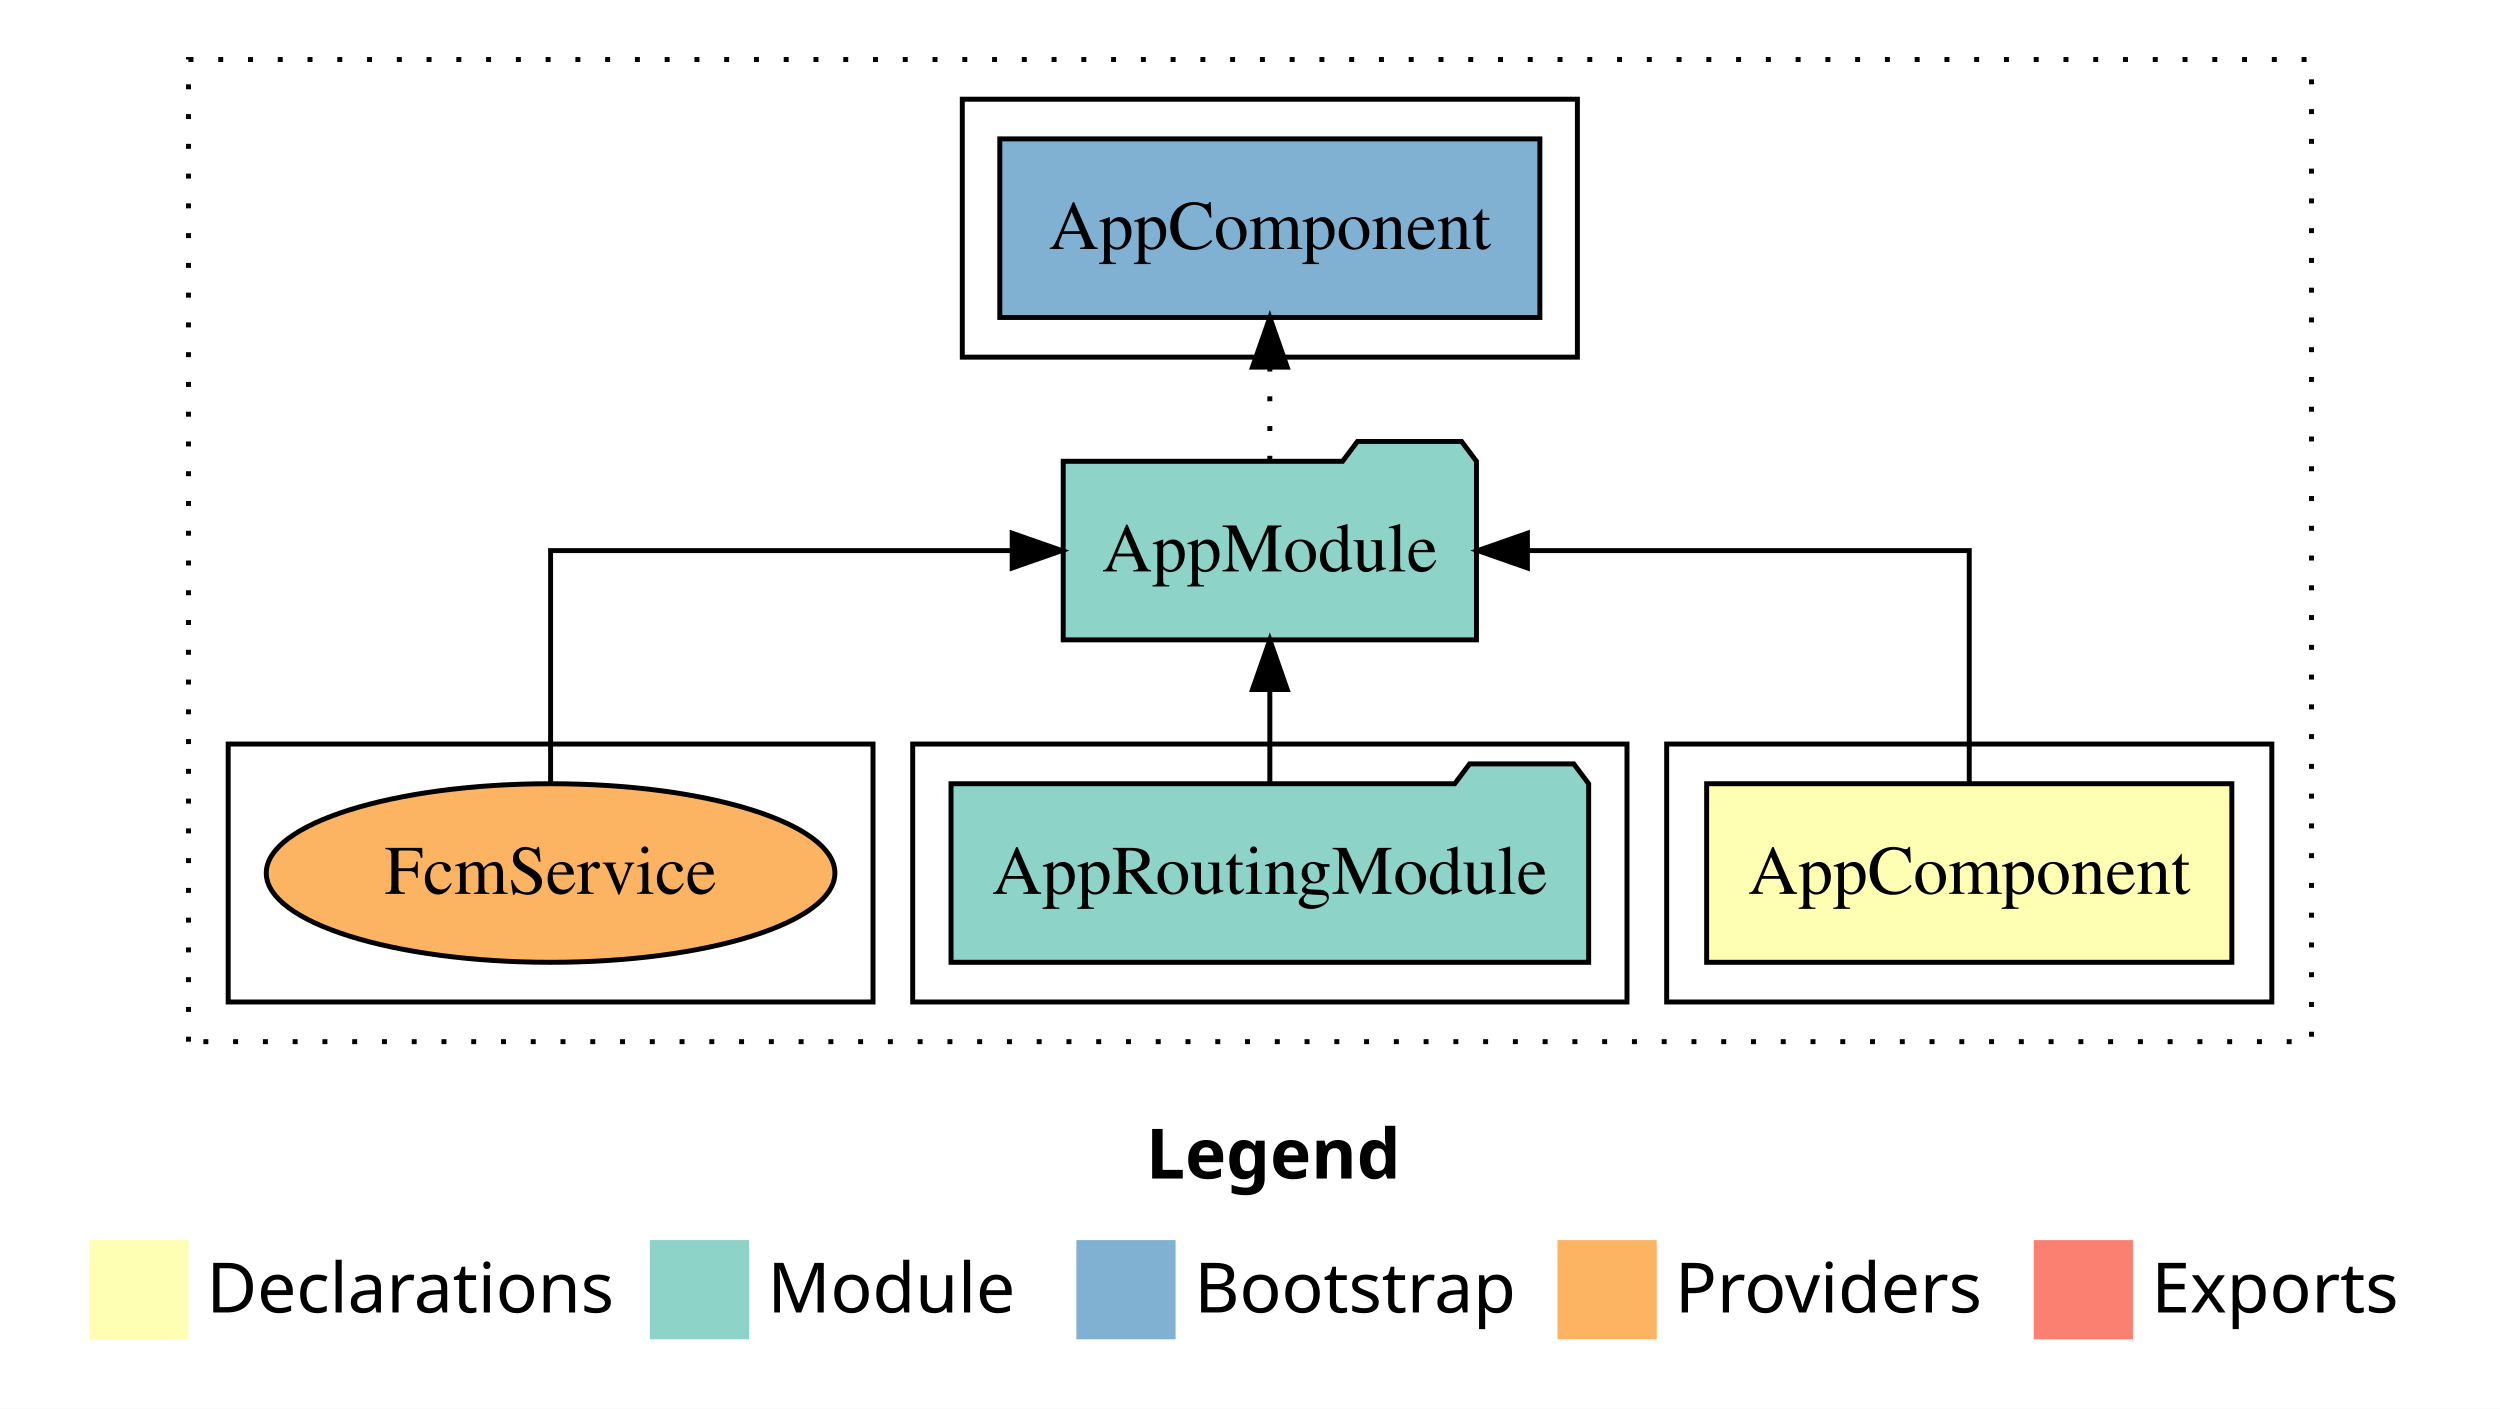
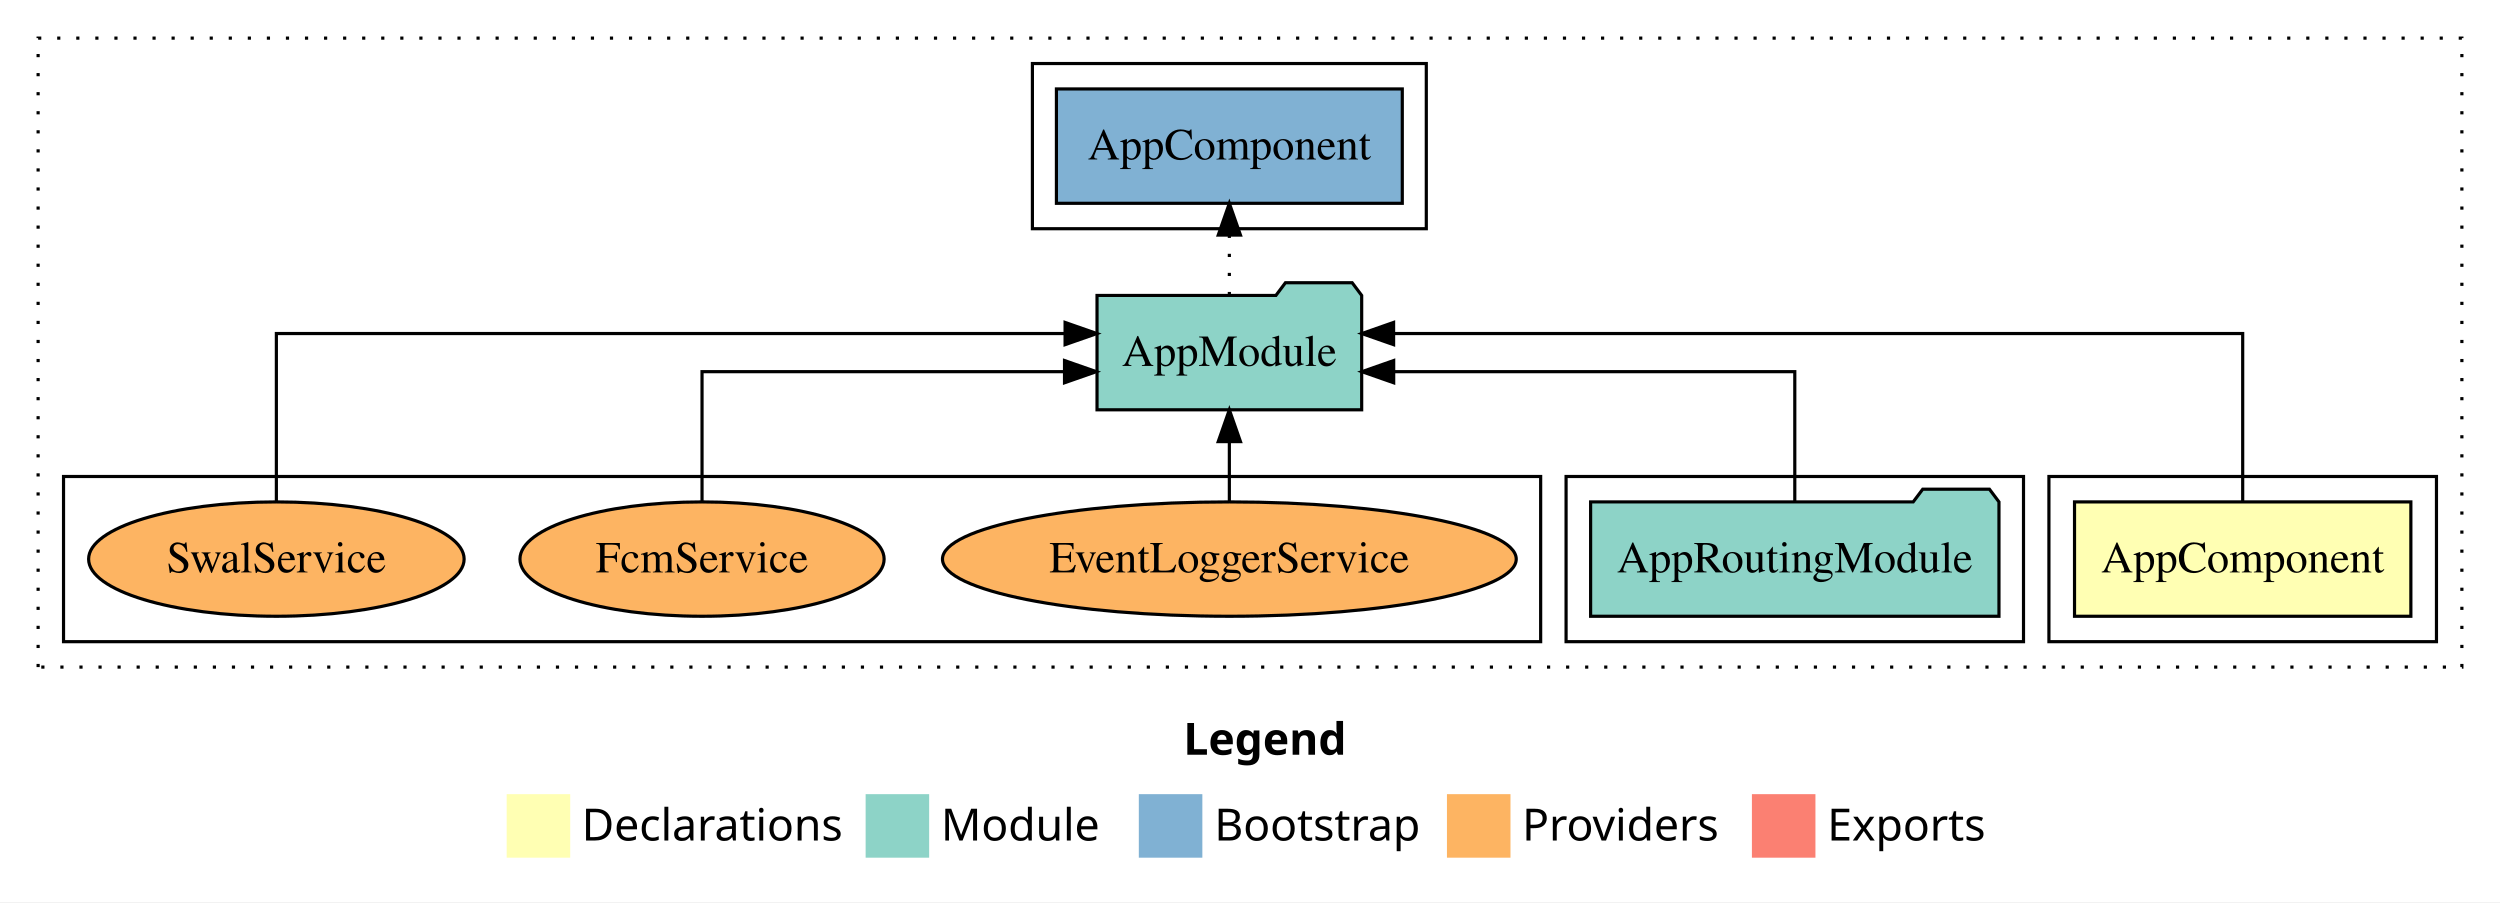
- <svg xmlns="http://www.w3.org/2000/svg" width="504pt" height="284pt" viewBox="0.00 0.00 504.00 284.00">
+ <svg xmlns="http://www.w3.org/2000/svg" width="787pt" height="284pt" viewBox="0.00 0.00 787.00 284.00">
  <g id="graph0" class="graph" transform="scale(1 1) rotate(0) translate(4 280)">
-     <polygon fill="#ffffff" stroke="transparent" points="-4,4 -4,-280 500,-280 500,4 -4,4" />
-     <text text-anchor="start" x="227.009" y="-42.4" font-family="sans-serif" font-weight="bold" font-size="14.00" fill="#000000">Legend</text>
-     <polygon fill="#ffffb3" stroke="transparent" points="14,-10 14,-30 34,-30 34,-10 14,-10" />
-     <text text-anchor="start" x="37.629" y="-15.4" font-family="sans-serif" font-size="14.00" fill="#000000">  Declarations</text>
-     <polygon fill="#8dd3c7" stroke="transparent" points="127,-10 127,-30 147,-30 147,-10 127,-10" />
-     <text text-anchor="start" x="150.725" y="-15.4" font-family="sans-serif" font-size="14.00" fill="#000000">  Module</text>
-     <polygon fill="#80b1d3" stroke="transparent" points="213,-10 213,-30 233,-30 233,-10 213,-10" />
-     <text text-anchor="start" x="236.781" y="-15.4" font-family="sans-serif" font-size="14.00" fill="#000000">  Bootstrap</text>
-     <polygon fill="#fdb462" stroke="transparent" points="310,-10 310,-30 330,-30 330,-10 310,-10" />
-     <text text-anchor="start" x="333.673" y="-15.4" font-family="sans-serif" font-size="14.00" fill="#000000">  Providers</text>
-     <polygon fill="#fb8072" stroke="transparent" points="406,-10 406,-30 426,-30 426,-10 406,-10" />
-     <text text-anchor="start" x="429.726" y="-15.4" font-family="sans-serif" font-size="14.00" fill="#000000">  Exports</text>
+     <polygon fill="#ffffff" stroke="transparent" points="-4,4 -4,-280 783,-280 783,4 -4,4" />
+     <text text-anchor="start" x="368.509" y="-42.4" font-family="sans-serif" font-weight="bold" font-size="14.00" fill="#000000">Legend</text>
+     <polygon fill="#ffffb3" stroke="transparent" points="155.5,-10 155.5,-30 175.5,-30 175.5,-10 155.5,-10" />
+     <text text-anchor="start" x="179.129" y="-15.4" font-family="sans-serif" font-size="14.00" fill="#000000">  Declarations</text>
+     <polygon fill="#8dd3c7" stroke="transparent" points="268.5,-10 268.5,-30 288.5,-30 288.5,-10 268.5,-10" />
+     <text text-anchor="start" x="292.225" y="-15.4" font-family="sans-serif" font-size="14.00" fill="#000000">  Module</text>
+     <polygon fill="#80b1d3" stroke="transparent" points="354.5,-10 354.5,-30 374.5,-30 374.5,-10 354.5,-10" />
+     <text text-anchor="start" x="378.281" y="-15.4" font-family="sans-serif" font-size="14.00" fill="#000000">  Bootstrap</text>
+     <polygon fill="#fdb462" stroke="transparent" points="451.5,-10 451.5,-30 471.5,-30 471.5,-10 451.5,-10" />
+     <text text-anchor="start" x="475.173" y="-15.4" font-family="sans-serif" font-size="14.00" fill="#000000">  Providers</text>
+     <polygon fill="#fb8072" stroke="transparent" points="547.5,-10 547.5,-30 567.5,-30 567.5,-10 547.5,-10" />
+     <text text-anchor="start" x="571.226" y="-15.4" font-family="sans-serif" font-size="14.00" fill="#000000">  Exports</text>
    <g id="clust1" class="cluster">
-       <polygon fill="none" stroke="#000000" stroke-dasharray="1,5" points="34,-70 34,-268 462,-268 462,-70 34,-70" />
+       <polygon fill="none" stroke="#000000" stroke-dasharray="1,5" points="8,-70 8,-268 771,-268 771,-70 8,-70" />
    </g>
    <g id="clust2" class="cluster">
-       <polygon fill="none" stroke="#000000" points="332,-78 332,-130 454,-130 454,-78 332,-78" />
+       <polygon fill="none" stroke="#000000" points="641,-78 641,-130 763,-130 763,-78 641,-78" />
    </g>
    <g id="clust4" class="cluster">
-       <polygon fill="none" stroke="#000000" points="180,-78 180,-130 324,-130 324,-78 180,-78" />
+       <polygon fill="none" stroke="#000000" points="489,-78 489,-130 633,-130 633,-78 489,-78" />
    </g>
    <g id="clust6" class="cluster">
-       <polygon fill="none" stroke="#000000" points="190,-208 190,-260 314,-260 314,-208 190,-208" />
+       <polygon fill="none" stroke="#000000" points="321,-208 321,-260 445,-260 445,-208 321,-208" />
    </g>
    <g id="clust7" class="cluster">
-       <polygon fill="none" stroke="#000000" points="42,-78 42,-130 172,-130 172,-78 42,-78" />
+       <polygon fill="none" stroke="#000000" points="16,-78 16,-130 481,-130 481,-78 16,-78" />
    </g>
    <g id="node1" class="node">
-       <polygon fill="#ffffb3" stroke="#000000" points="445.94,-122 340.06,-122 340.06,-86 445.94,-86 445.94,-122" />
-       <text text-anchor="middle" x="393" y="-99.8" font-family="Times,serif" font-size="14.00" fill="#000000">AppComponent</text>
+       <polygon fill="#ffffb3" stroke="#000000" points="754.94,-122 649.06,-122 649.06,-86 754.94,-86 754.94,-122" />
+       <text text-anchor="middle" x="702" y="-99.8" font-family="Times,serif" font-size="14.00" fill="#000000">AppComponent</text>
    </g>
    <g id="node2" class="node">
-       <polygon fill="#8dd3c7" stroke="#000000" points="293.657,-187 290.657,-191 269.657,-191 266.657,-187 210.343,-187 210.343,-151 293.657,-151 293.657,-187" />
-       <text text-anchor="middle" x="252" y="-164.8" font-family="Times,serif" font-size="14.00" fill="#000000">AppModule</text>
+       <polygon fill="#8dd3c7" stroke="#000000" points="424.657,-187 421.657,-191 400.657,-191 397.657,-187 341.343,-187 341.343,-151 424.657,-151 424.657,-187" />
+       <text text-anchor="middle" x="383" y="-164.8" font-family="Times,serif" font-size="14.00" fill="#000000">AppModule</text>
    </g>
    <g id="edge1" class="edge">
-       <path fill="none" stroke="#000000" d="M393,-122.106C393,-141.339 393,-169 393,-169 393,-169 303.923,-169 303.923,-169" />
-       <polygon fill="#000000" stroke="#000000" points="303.923,-165.5 293.923,-169 303.923,-172.5 303.923,-165.5" />
+       <path fill="none" stroke="#000000" d="M702,-122.284C702,-143.321 702,-175 702,-175 702,-175 434.704,-175 434.704,-175" />
+       <polygon fill="#000000" stroke="#000000" points="434.704,-171.5 424.704,-175 434.704,-178.5 434.704,-171.5" />
    </g>
    <g id="node4" class="node">
-       <polygon fill="#80b1d3" stroke="#000000" points="306.439,-252 197.561,-252 197.561,-216 306.439,-216 306.439,-252" />
-       <text text-anchor="middle" x="252" y="-229.8" font-family="Times,serif" font-size="14.00" fill="#000000">AppComponent </text>
+       <polygon fill="#80b1d3" stroke="#000000" points="437.439,-252 328.561,-252 328.561,-216 437.439,-216 437.439,-252" />
+       <text text-anchor="middle" x="383" y="-229.8" font-family="Times,serif" font-size="14.00" fill="#000000">AppComponent </text>
    </g>
    <g id="edge3" class="edge">
-       <path fill="none" stroke="#000000" stroke-dasharray="1,5" d="M252,-187.106C252,-187.106 252,-205.991 252,-205.991" />
-       <polygon fill="#000000" stroke="#000000" points="248.5,-205.991 252,-215.991 255.5,-205.991 248.5,-205.991" />
+       <path fill="none" stroke="#000000" stroke-dasharray="1,5" d="M383,-187.106C383,-187.106 383,-205.991 383,-205.991" />
+       <polygon fill="#000000" stroke="#000000" points="379.5,-205.991 383,-215.991 386.5,-205.991 379.5,-205.991" />
    </g>
    <g id="node3" class="node">
-       <polygon fill="#8dd3c7" stroke="#000000" points="316.274,-122 313.274,-126 292.274,-126 289.274,-122 187.726,-122 187.726,-86 316.274,-86 316.274,-122" />
-       <text text-anchor="middle" x="252" y="-99.8" font-family="Times,serif" font-size="14.00" fill="#000000">AppRoutingModule</text>
+       <polygon fill="#8dd3c7" stroke="#000000" points="625.274,-122 622.274,-126 601.274,-126 598.274,-122 496.726,-122 496.726,-86 625.274,-86 625.274,-122" />
+       <text text-anchor="middle" x="561" y="-99.8" font-family="Times,serif" font-size="14.00" fill="#000000">AppRoutingModule</text>
    </g>
    <g id="edge2" class="edge">
-       <path fill="none" stroke="#000000" d="M252,-122.106C252,-122.106 252,-140.991 252,-140.991" />
-       <polygon fill="#000000" stroke="#000000" points="248.5,-140.991 252,-150.991 255.5,-140.991 248.5,-140.991" />
+       <path fill="none" stroke="#000000" d="M561,-122.022C561,-139.373 561,-163 561,-163 561,-163 434.733,-163 434.733,-163" />
+       <polygon fill="#000000" stroke="#000000" points="434.733,-159.5 424.733,-163 434.733,-166.5 434.733,-159.5" />
    </g>
    <g id="node5" class="node">
-       <ellipse fill="#fdb462" stroke="#000000" cx="107" cy="-104" rx="57.319" ry="18" />
-       <text text-anchor="middle" x="107" y="-99.8" font-family="Times,serif" font-size="14.00" fill="#000000">FcmService</text>
+       <ellipse fill="#fdb462" stroke="#000000" cx="383" cy="-104" rx="90.31" ry="18" />
+       <text text-anchor="middle" x="383" y="-99.8" font-family="Times,serif" font-size="14.00" fill="#000000">EventLoggerService</text>
    </g>
    <g id="edge4" class="edge">
-       <path fill="none" stroke="#000000" d="M107,-122.106C107,-141.339 107,-169 107,-169 107,-169 200.06,-169 200.06,-169" />
-       <polygon fill="#000000" stroke="#000000" points="200.06,-172.5 210.06,-169 200.06,-165.5 200.06,-172.5" />
+       <path fill="none" stroke="#000000" d="M383,-122.106C383,-122.106 383,-140.991 383,-140.991" />
+       <polygon fill="#000000" stroke="#000000" points="379.5,-140.991 383,-150.991 386.5,-140.991 379.5,-140.991" />
+     </g>
+     <g id="node6" class="node">
+       <ellipse fill="#fdb462" stroke="#000000" cx="217" cy="-104" rx="57.319" ry="18" />
+       <text text-anchor="middle" x="217" y="-99.8" font-family="Times,serif" font-size="14.00" fill="#000000">FcmService</text>
+     </g>
+     <g id="edge5" class="edge">
+       <path fill="none" stroke="#000000" d="M217,-122.022C217,-139.373 217,-163 217,-163 217,-163 331.111,-163 331.111,-163" />
+       <polygon fill="#000000" stroke="#000000" points="331.111,-166.5 341.111,-163 331.111,-159.5 331.111,-166.5" />
+     </g>
+     <g id="node7" class="node">
+       <ellipse fill="#fdb462" stroke="#000000" cx="83" cy="-104" rx="59.105" ry="18" />
+       <text text-anchor="middle" x="83" y="-99.8" font-family="Times,serif" font-size="14.00" fill="#000000">SwalService</text>
+     </g>
+     <g id="edge6" class="edge">
+       <path fill="none" stroke="#000000" d="M83,-122.284C83,-143.321 83,-175 83,-175 83,-175 331.286,-175 331.286,-175" />
+       <polygon fill="#000000" stroke="#000000" points="331.286,-178.5 341.286,-175 331.286,-171.5 331.286,-178.5" />
    </g>
  </g>
</svg>
